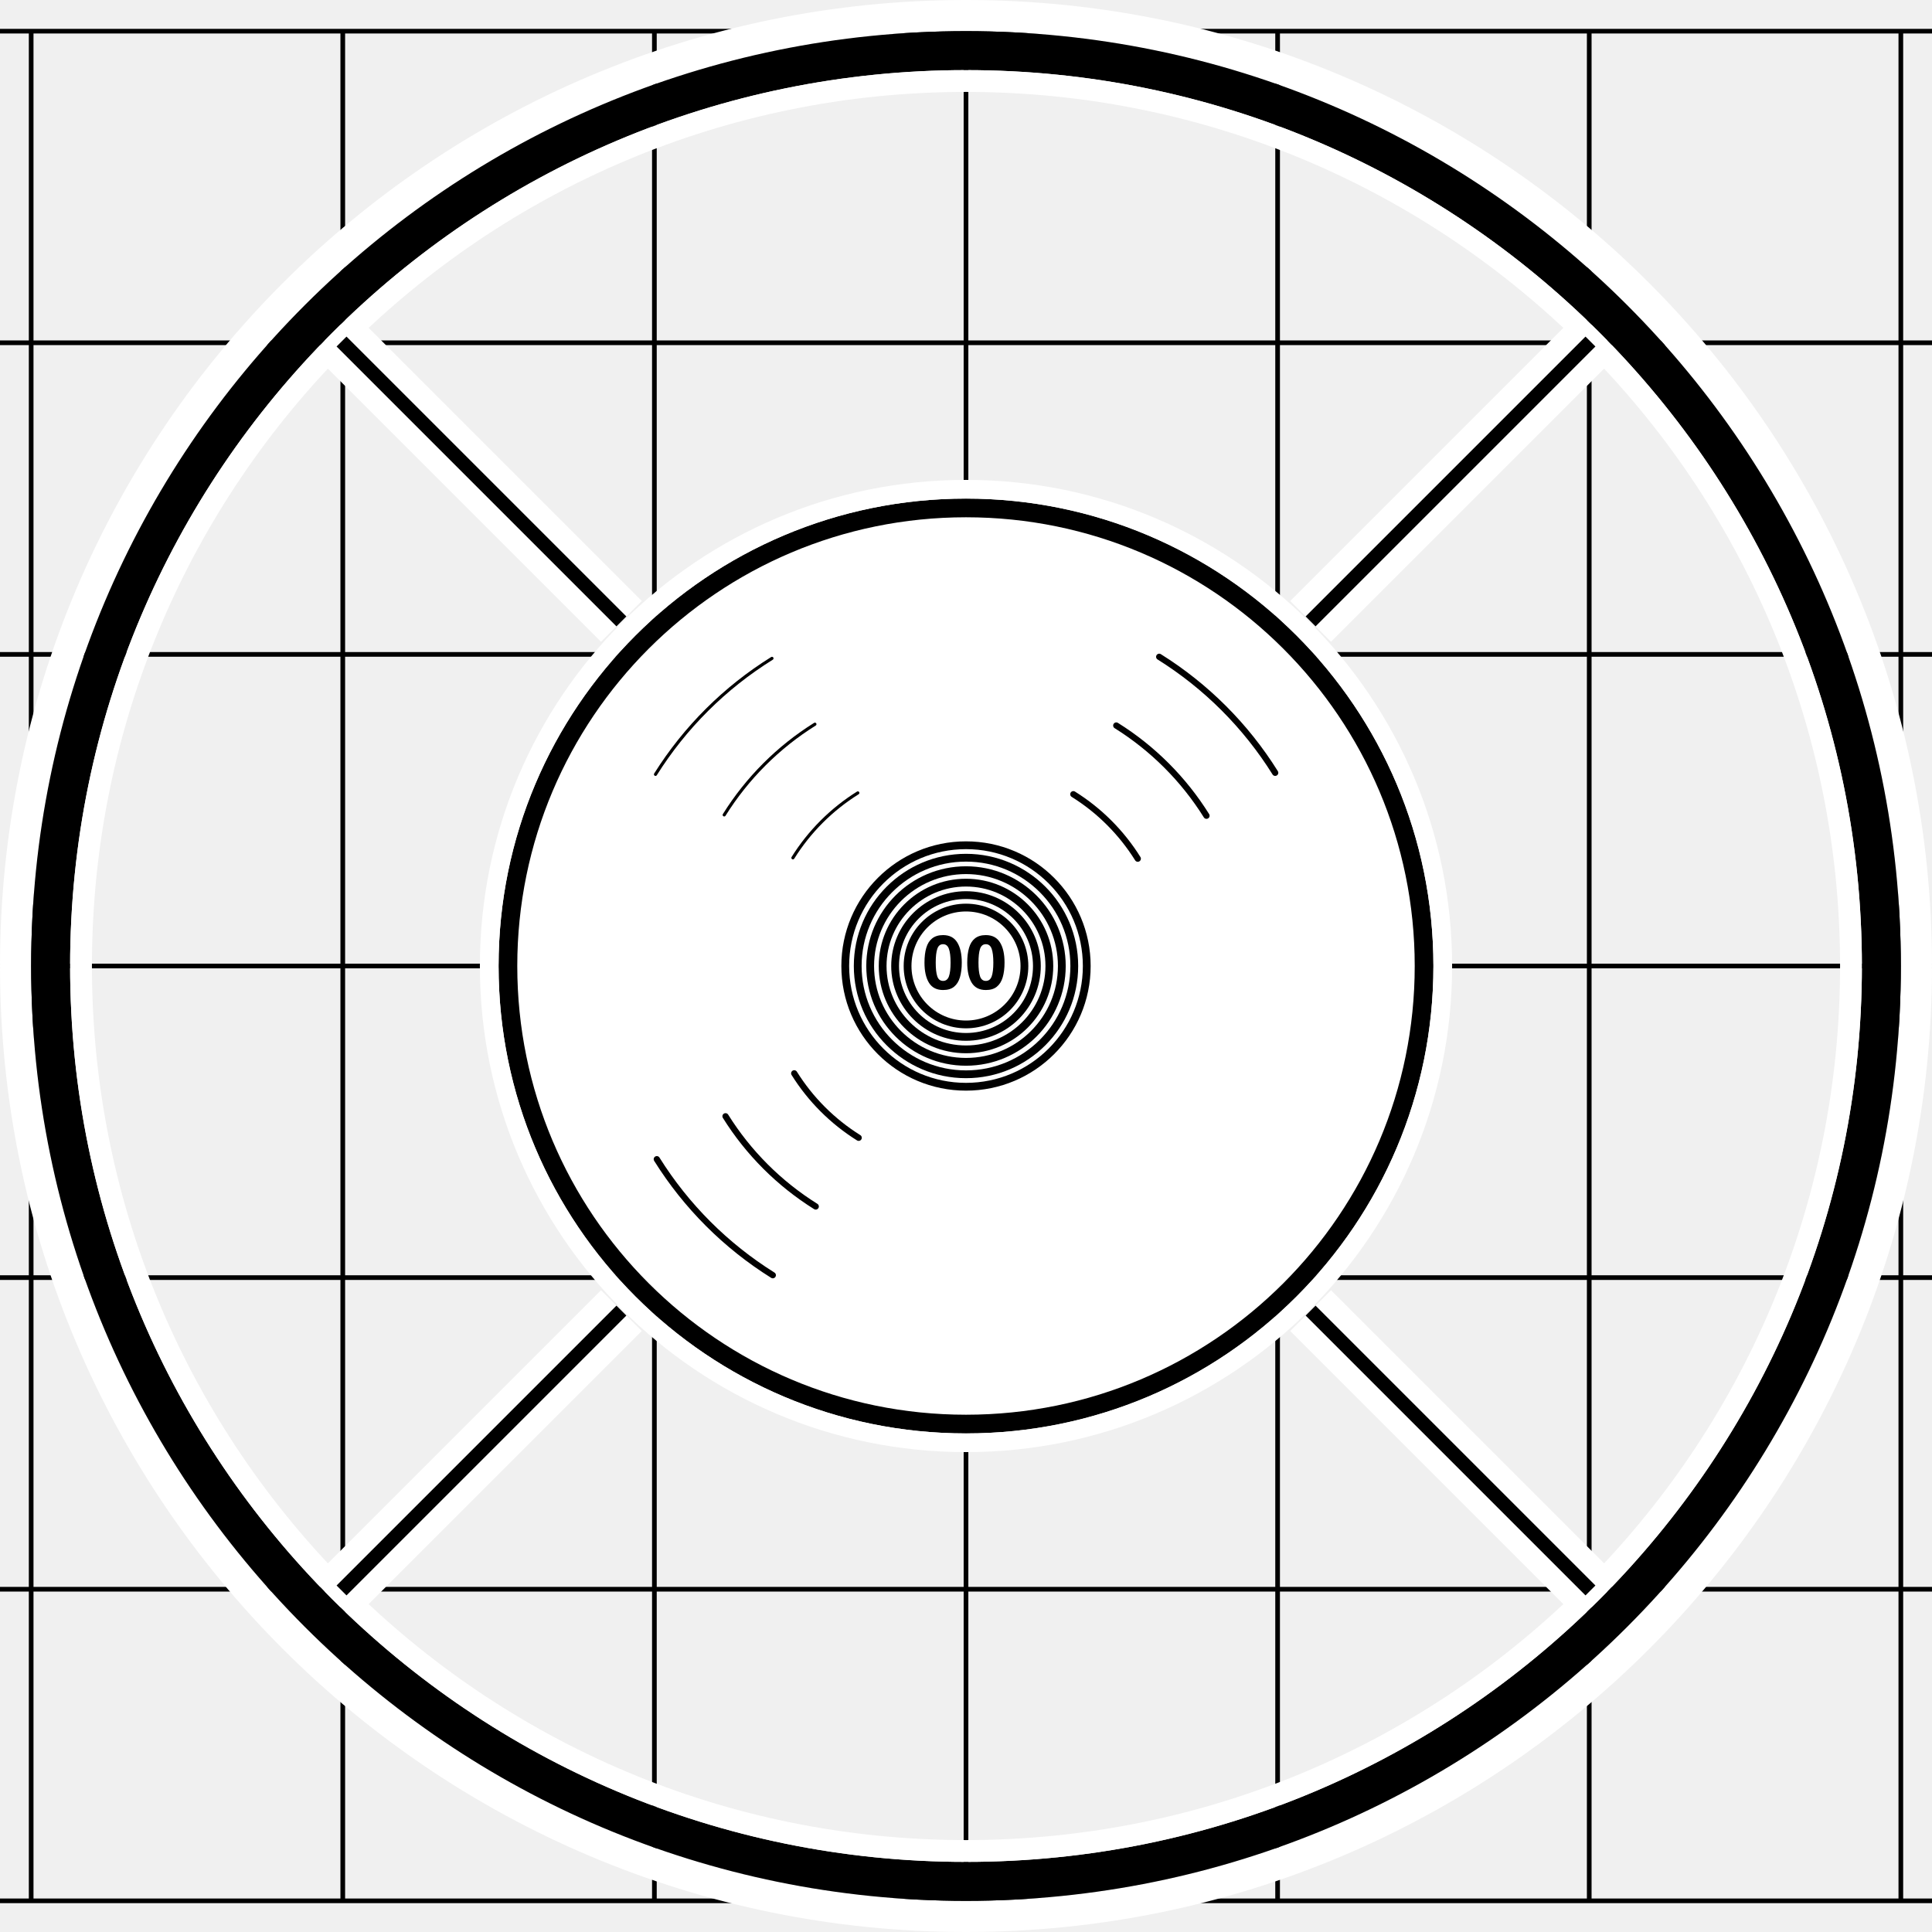
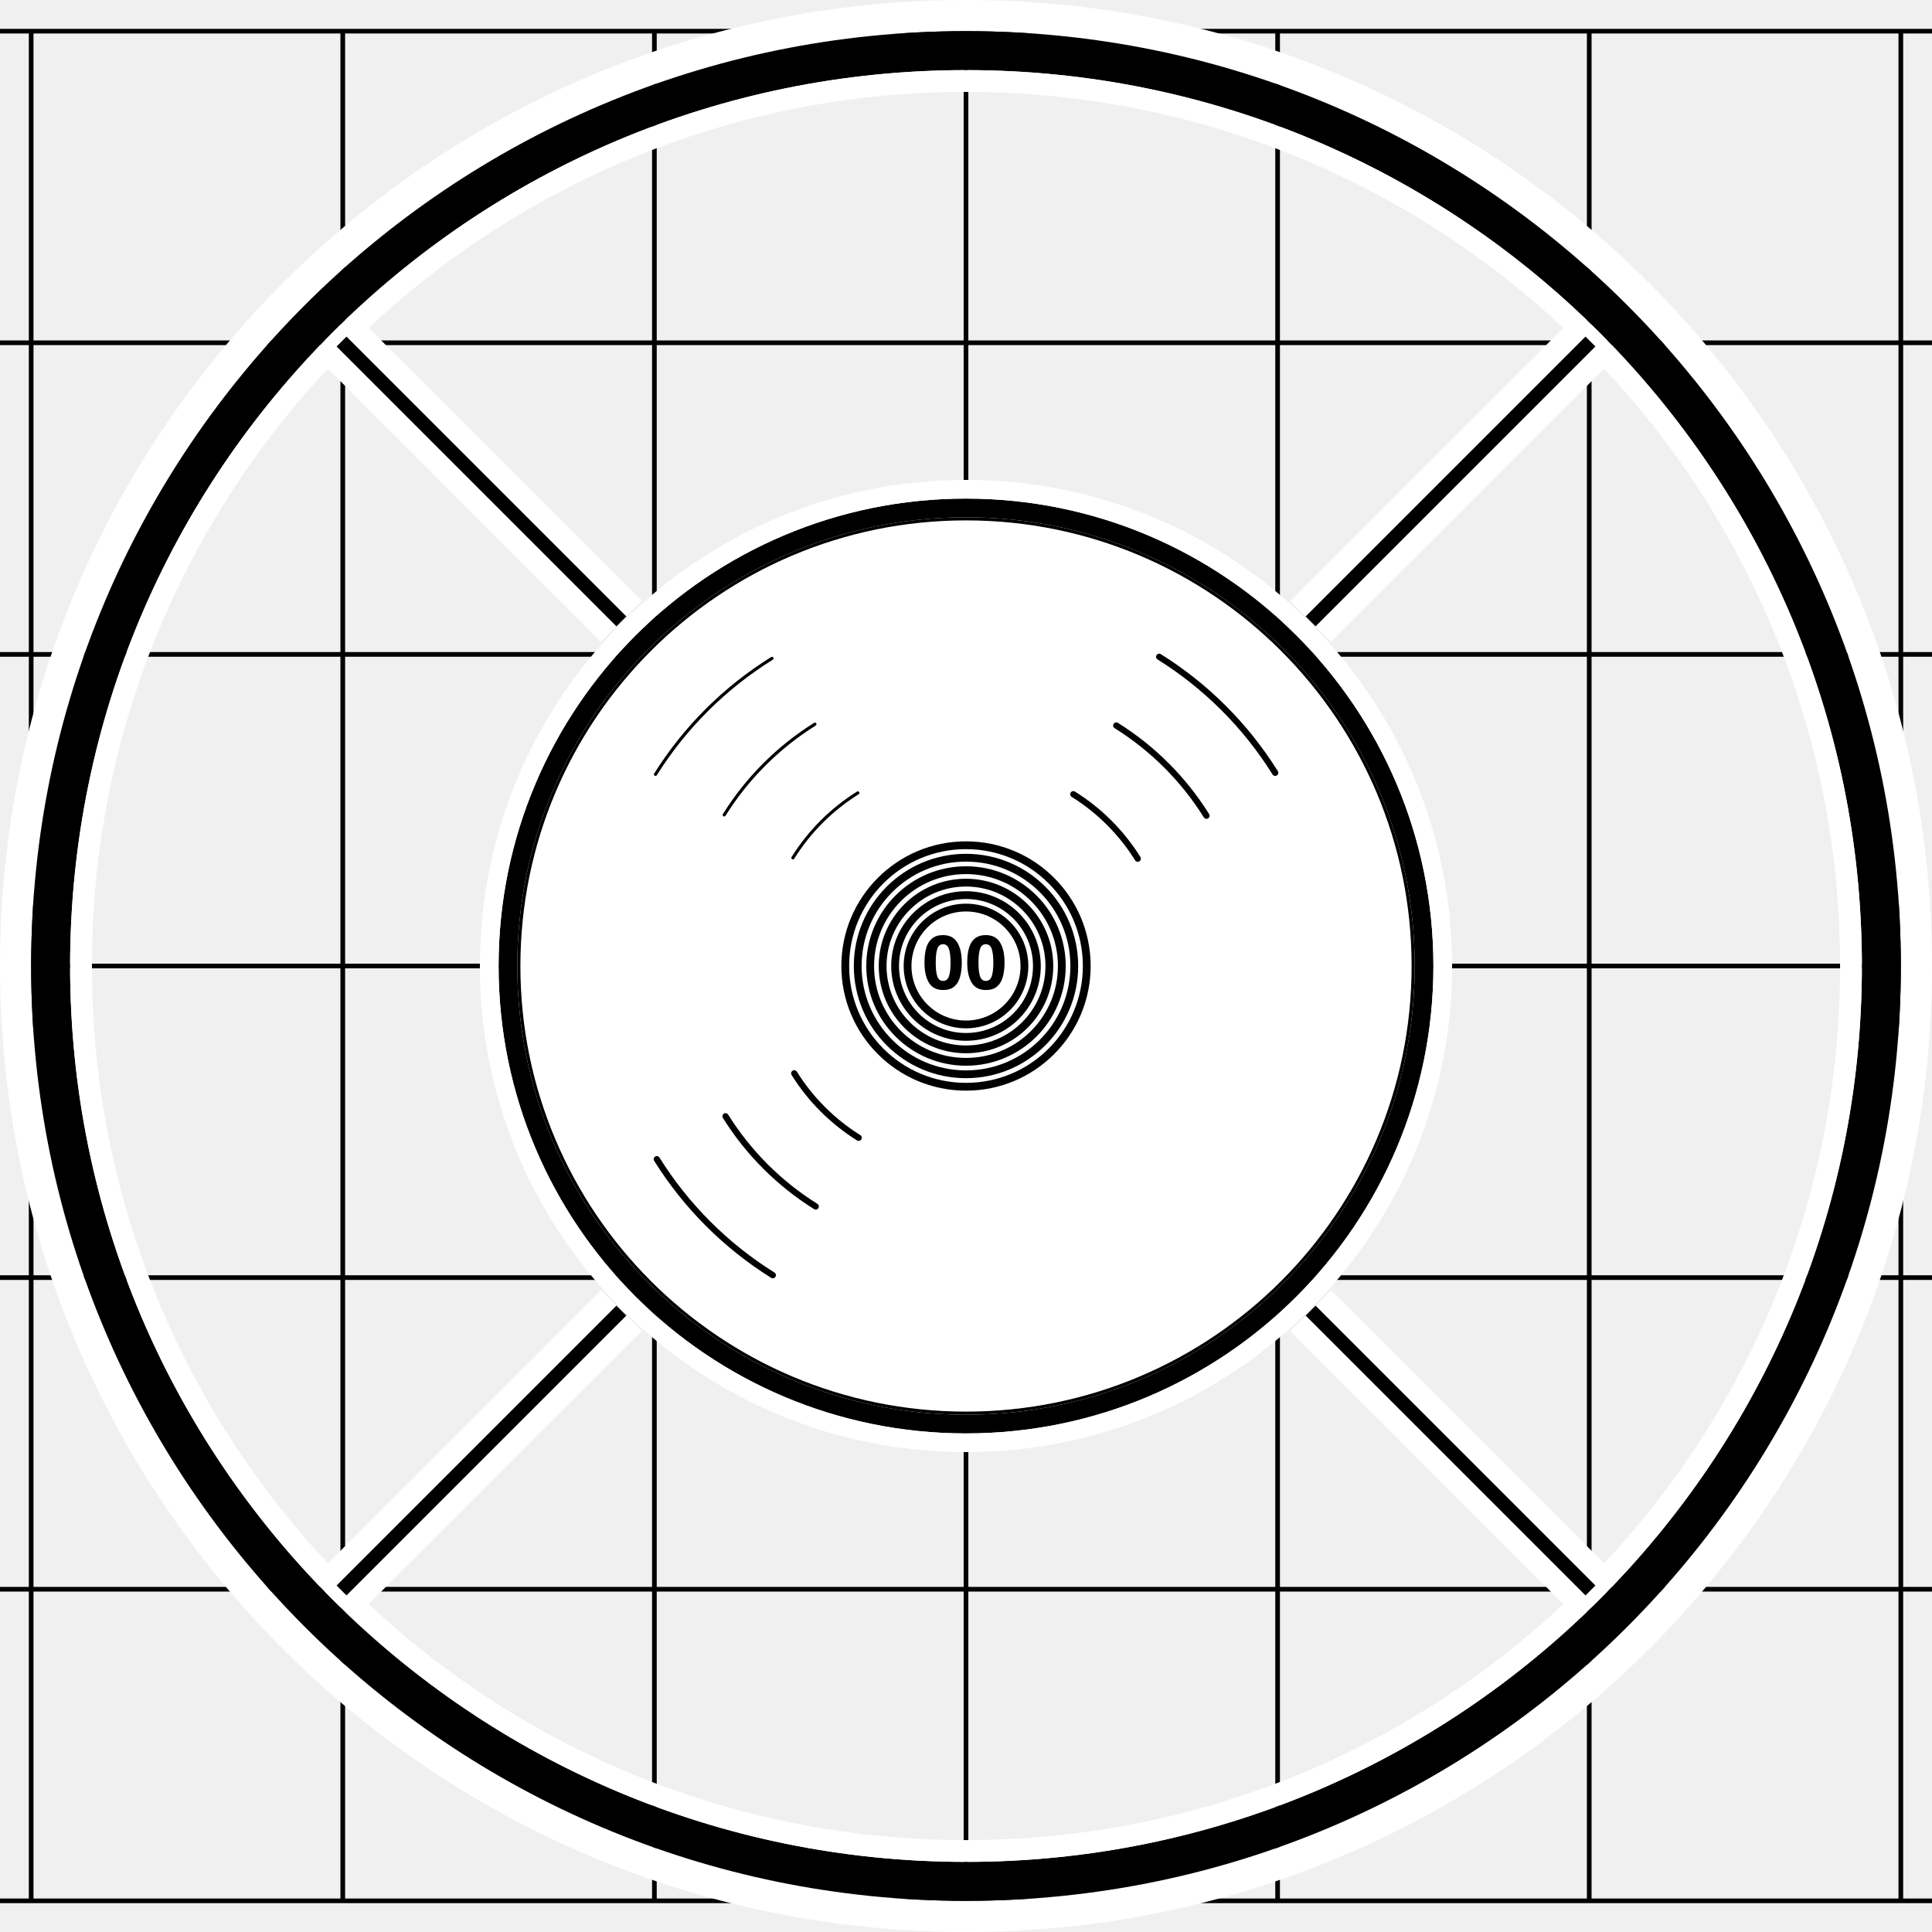
<svg xmlns="http://www.w3.org/2000/svg" id="svg8" version="1.1" viewBox="0 0 620 620" height="620mm" width="620mm">
  <defs id="defs2" />
  <g style="opacity:1" id="layer2">
    <g id="g17242" transform="matrix(0.3779527,0,0,3.779527,4.8580201e-7,9.999991)">
      <g id="g17226" />
      <g id="g17238">
        <path id="path17228" style="fill:none;stroke:#000000;stroke-width:0.397" d="M 0,26.458 H 26.458" />
        <path id="path17230" style="fill:none;stroke:#000000;stroke-width:0.397" d="M 0,52.917 H 26.458" />
        <path id="path17232" style="fill:none;stroke:#000000;stroke-width:0.397" d="M 0,79.375 H 26.458" />
        <path id="path17234" style="fill:none;stroke:#000000;stroke-width:0.397" d="M 0,105.833 H 26.458" />
        <path id="path17236" style="fill:none;stroke:#000000;stroke-width:0.397" d="M 0,132.292 H 26.458" />
      </g>
      <rect id="rect17240" y="0" x="0" width="26.458" style="fill:none;stroke:#000000;stroke-width:0" height="158.75" />
    </g>
    <g transform="matrix(0.3779527,0,0,3.779527,610,10.00002)" id="g17458">
      <g id="g17442" />
      <g id="g17454">
        <path d="M 0,26.458 H 26.458" style="fill:none;stroke:#000000;stroke-width:0.397" id="path17444" />
        <path d="M 0,52.917 H 26.458" style="fill:none;stroke:#000000;stroke-width:0.397" id="path17446" />
        <path d="M 0,79.375 H 26.458" style="fill:none;stroke:#000000;stroke-width:0.397" id="path17448" />
        <path d="M 0,105.833 H 26.458" style="fill:none;stroke:#000000;stroke-width:0.397" id="path17450" />
        <path d="M 0,132.292 H 26.458" style="fill:none;stroke:#000000;stroke-width:0.397" id="path17452" />
      </g>
      <rect height="158.75" style="fill:none;stroke:#000000;stroke-width:0" width="26.458" x="0" y="0" id="rect17456" />
    </g>
    <g id="g18052" transform="matrix(3.779527,0,0,3.779527,10,9.999979)">
      <g id="g18036">
        <path id="path18026" style="fill:none;stroke:#000000;stroke-width:0.397" d="M 26.458,0 V 158.75" />
        <path id="path18028" style="fill:none;stroke:#000000;stroke-width:0.397" d="M 52.917,0 V 158.75" />
        <path id="path18030" style="fill:none;stroke:#000000;stroke-width:0.397" d="M 79.375,0 V 158.75" />
        <path id="path18032" style="fill:none;stroke:#000000;stroke-width:0.397" d="M 105.833,0 V 158.75" />
        <path id="path18034" style="fill:none;stroke:#000000;stroke-width:0.397" d="M 132.292,0 V 158.75" />
      </g>
      <g id="g18048">
        <path id="path18038" style="fill:none;stroke:#000000;stroke-width:0.397" d="M 0,26.458 H 158.75" />
        <path id="path18040" style="fill:none;stroke:#000000;stroke-width:0.397" d="M 0,52.917 H 158.75" />
        <path id="path18042" style="fill:none;stroke:#000000;stroke-width:0.397" d="M 0,79.375 H 158.75" />
        <path id="path18044" style="fill:none;stroke:#000000;stroke-width:0.397" d="M 0,105.833 H 158.75" />
        <path id="path18046" style="fill:none;stroke:#000000;stroke-width:0.397" d="M 0,132.292 H 158.75" />
      </g>
      <rect id="rect18050" y="0" x="0" width="158.75" style="fill:none;stroke:#000000;stroke-width:0" height="158.75" />
    </g>
    <path style="fill:none;stroke:#000000;stroke-width:1.5;stroke-linecap:butt;stroke-linejoin:miter;stroke-miterlimit:4;stroke-dasharray:none;stroke-opacity:1" d="m 0,10 c 620,0 620,0 620,0" id="path18113" />
    <path id="path18117" d="m 0,610 c 620,0 620,0 620,0" style="fill:none;stroke:#000000;stroke-width:1.5;stroke-linecap:butt;stroke-linejoin:miter;stroke-miterlimit:4;stroke-dasharray:none;stroke-opacity:1" />
    <path style="fill:none;stroke:#000000;stroke-width:1.5;stroke-linecap:butt;stroke-linejoin:miter;stroke-miterlimit:4;stroke-dasharray:none;stroke-opacity:1" d="m 10,610 c 0,-600 0,-600 0,-600" id="path18119" />
    <path id="path18121" d="M 610,610 C 610,10 610,10 610,10" style="fill:none;stroke:#000000;stroke-width:1.5;stroke-linecap:butt;stroke-linejoin:miter;stroke-miterlimit:4;stroke-dasharray:none;stroke-opacity:1" />
  </g>
  <g style="opacity:1" id="layer1" transform="translate(-2.8823514e-8,323)">
    <circle style="opacity:1;fill:none;fill-opacity:1;fill-rule:nonzero;stroke:#ffffff;stroke-width:10;stroke-miterlimit:4;stroke-dasharray:none;stroke-opacity:1;paint-order:fill markers stroke" id="path18145" cx="310" cy="-13" r="305" />
    <circle cy="-13" cx="310" id="circle854" style="opacity:1;fill:none;fill-opacity:1;fill-rule:nonzero;stroke:#000000;stroke-width:12.5;stroke-miterlimit:4;stroke-dasharray:none;stroke-opacity:1;paint-order:fill markers stroke" r="293.75" />
    <circle cy="-13" cx="310" id="circle856" style="opacity:1;fill:none;fill-opacity:1;fill-rule:nonzero;stroke:#ffffff;stroke-width:7;stroke-miterlimit:4;stroke-dasharray:none;stroke-opacity:1;paint-order:fill markers stroke" r="284" />
    <circle style="opacity:1;fill:#ffffff;fill-opacity:1;fill-rule:nonzero;stroke:none;stroke-width:12.426;stroke-miterlimit:4;stroke-dasharray:none;stroke-opacity:1;paint-order:fill markers stroke" id="path996" cx="310" cy="-13" r="150" />
    <ellipse style="opacity:1;fill:none;fill-opacity:1;fill-rule:nonzero;stroke:#000000;stroke-width:6;stroke-miterlimit:4;stroke-dasharray:none;stroke-opacity:1;paint-order:fill markers stroke" id="circle998" cx="310" cy="-13" rx="147" ry="147" />
    <circle style="opacity:1;fill:none;fill-opacity:0;fill-rule:nonzero;stroke:#000000;stroke-width:2.5;stroke-miterlimit:4;stroke-dasharray:none;stroke-opacity:1;paint-order:fill markers stroke" id="path1056" cx="310" cy="-13" r="38.75" />
    <circle cy="-13" cx="310" id="circle4798" style="opacity:1;fill:none;fill-opacity:1;fill-rule:nonzero;stroke:#000000;stroke-width:2.5;stroke-miterlimit:4;stroke-dasharray:none;stroke-opacity:1;paint-order:fill markers stroke" r="18.75" />
    <text xml:space="preserve" style="font-style:normal;font-variant:normal;font-weight:bold;font-stretch:normal;font-size:23.989px;line-height:1000;font-family:'Tlwg Typewriter';-inkscape-font-specification:'Tlwg Typewriter Bold';letter-spacing:0px;word-spacing:0px;fill:#000000;fill-opacity:1;stroke:none;stroke-width:0.265" x="295.815" y="-5.527" id="text5031">
      <tspan id="tspan5029" x="295.815" y="-5.527" style="font-style:normal;font-variant:normal;font-weight:bold;font-stretch:normal;font-size:23.989px;font-family:'Tlwg Typewriter';-inkscape-font-specification:'Tlwg Typewriter Bold';stroke-width:0.265">00</tspan>
    </text>
    <circle r="22.75" style="opacity:1;fill:none;fill-opacity:1;fill-rule:nonzero;stroke:#000000;stroke-width:2.5;stroke-miterlimit:4;stroke-dasharray:none;stroke-opacity:1;paint-order:fill markers stroke" id="circle981" cx="310" cy="-13" />
    <circle cy="-13" cx="310" id="circle983" style="opacity:1;fill:none;fill-opacity:1;fill-rule:nonzero;stroke:#000000;stroke-width:2.5;stroke-miterlimit:4;stroke-dasharray:none;stroke-opacity:1;paint-order:fill markers stroke" r="26.75" />
    <circle r="30.75" style="opacity:1;fill:none;fill-opacity:1;fill-rule:nonzero;stroke:#000000;stroke-width:2.5;stroke-miterlimit:4;stroke-dasharray:none;stroke-opacity:1;paint-order:fill markers stroke" id="circle985" cx="310" cy="-13" />
    <circle cy="-13" cx="310" id="circle987" style="opacity:1;fill:none;fill-opacity:1;fill-rule:nonzero;stroke:#000000;stroke-width:2.5;stroke-miterlimit:4;stroke-dasharray:none;stroke-opacity:1;paint-order:fill markers stroke" r="34.75" />
    <circle r="153" cy="-13" cx="310" id="circle1047" style="opacity:1;fill:none;fill-opacity:1;fill-rule:nonzero;stroke:#ffffff;stroke-width:6;stroke-miterlimit:4;stroke-dasharray:none;stroke-opacity:1;paint-order:fill markers stroke" />
    <path style="fill:none;stroke:#ffffff;stroke-width:18.5;stroke-linecap:butt;stroke-linejoin:miter;stroke-miterlimit:4;stroke-dasharray:none;stroke-opacity:1" d="m 420.591,-123.591 c 86.906,-86.906 89.803,-89.803 89.803,-89.803" id="path4920" />
    <path style="fill:#060000;fill-opacity:1;stroke:#000000;stroke-width:4.5;stroke-linecap:butt;stroke-linejoin:miter;stroke-miterlimit:4;stroke-dasharray:none;stroke-opacity:1" d="m 420.591,-123.591 89.803,-89.803" id="path4918" />
    <path id="path4943" d="m 199.409,-123.591 c -86.906,-86.906 -89.803,-89.803 -89.803,-89.803" style="fill:none;stroke:#ffffff;stroke-width:18.5;stroke-linecap:butt;stroke-linejoin:miter;stroke-miterlimit:4;stroke-dasharray:none;stroke-opacity:1" />
    <path id="path4941" d="m 199.409,-123.591 -89.803,-89.803" style="fill:#060000;fill-opacity:1;stroke:#000000;stroke-width:4.5;stroke-linecap:butt;stroke-linejoin:miter;stroke-miterlimit:4;stroke-dasharray:none;stroke-opacity:1" />
    <path id="path4949" d="m 109.606,187.394 c 86.906,-86.906 89.803,-89.803 89.803,-89.803" style="fill:none;stroke:#ffffff;stroke-width:18.5;stroke-linecap:butt;stroke-linejoin:miter;stroke-miterlimit:4;stroke-dasharray:none;stroke-opacity:1" />
    <path style="fill:#060000;fill-opacity:1;stroke:#000000;stroke-width:4.5;stroke-linecap:butt;stroke-linejoin:miter;stroke-miterlimit:4;stroke-dasharray:none;stroke-opacity:1" d="m 199.409,97.591 -89.803,89.803" id="path4945" />
    <path id="path4953" d="M 510.394,187.394 C 423.488,100.488 420.591,97.591 420.591,97.591" style="fill:none;stroke:#ffffff;stroke-width:18.5;stroke-linecap:butt;stroke-linejoin:miter;stroke-miterlimit:4;stroke-dasharray:none;stroke-opacity:1" />
    <path id="path4951" d="M 510.394,187.394 420.591,97.591" style="fill:#060000;fill-opacity:1;stroke:#000000;stroke-width:4.5;stroke-linecap:butt;stroke-linejoin:miter;stroke-miterlimit:4;stroke-dasharray:none;stroke-opacity:1" />
    <path style="opacity:1;fill:none;fill-opacity:1;fill-rule:nonzero;stroke:#010000;stroke-width:2;stroke-linecap:round;stroke-linejoin:miter;stroke-miterlimit:4;stroke-dasharray:none;stroke-dashoffset:0;stroke-opacity:1;paint-order:markers stroke fill" id="path5229" d="m 358.223,-90.172 a 91,91 0 0 1 28.95,28.95" />
    <path id="circle5231" style="opacity:1;fill:none;fill-opacity:1;fill-rule:nonzero;stroke:#010000;stroke-width:2;stroke-linecap:round;stroke-linejoin:miter;stroke-miterlimit:4;stroke-dasharray:none;stroke-dashoffset:0;stroke-opacity:1;paint-order:markers stroke fill" d="m 344.445,-68.123 a 65,65 0 0 1 20.678,20.678" />
    <path id="circle5233" style="opacity:1;fill:none;fill-opacity:1;fill-rule:nonzero;stroke:#010000;stroke-width:2;stroke-linecap:round;stroke-linejoin:miter;stroke-miterlimit:4;stroke-dasharray:none;stroke-dashoffset:0;stroke-opacity:1;paint-order:markers stroke fill" d="m 372.001,-112.222 a 117,117 0 0 1 37.221,37.221" />
    <path d="M 275.555,42.123 A 65,65 0 0 1 254.877,21.445" style="opacity:1;fill:none;fill-opacity:1;fill-rule:nonzero;stroke:#010000;stroke-width:2;stroke-linecap:round;stroke-linejoin:miter;stroke-miterlimit:4;stroke-dasharray:none;stroke-dashoffset:0;stroke-opacity:1;paint-order:markers stroke fill" id="path70" />
    <path d="M 261.777,64.172 A 91,91 0 0 1 232.828,35.223" id="path72" style="opacity:1;fill:none;fill-opacity:1;fill-rule:nonzero;stroke:#010000;stroke-width:2;stroke-linecap:round;stroke-linejoin:miter;stroke-miterlimit:4;stroke-dasharray:none;stroke-dashoffset:0;stroke-opacity:1;paint-order:markers stroke fill" />
    <path d="M 247.999,86.222 A 117,117 0 0 1 210.778,49.001" style="opacity:1;fill:none;fill-opacity:1;fill-rule:nonzero;stroke:#010000;stroke-width:2;stroke-linecap:round;stroke-linejoin:miter;stroke-miterlimit:4;stroke-dasharray:none;stroke-dashoffset:0;stroke-opacity:1;paint-order:markers stroke fill" id="path74" />
    <path style="opacity:1;fill:none;fill-opacity:1;fill-rule:nonzero;stroke:#010000;stroke-width:1;stroke-linecap:round;stroke-linejoin:miter;stroke-miterlimit:4;stroke-dasharray:none;stroke-dashoffset:0;stroke-opacity:1;paint-order:markers stroke fill" id="path3349" d="M 254.453,-47.71 A 65.5,65.5 0 0 1 275.29,-68.547" />
    <path id="path3351" style="opacity:1;fill:none;fill-opacity:1;fill-rule:nonzero;stroke:#010000;stroke-width:1;stroke-linecap:round;stroke-linejoin:miter;stroke-miterlimit:4;stroke-dasharray:none;stroke-dashoffset:0;stroke-opacity:1;paint-order:markers stroke fill" d="M 232.404,-61.488 A 91.5,91.5 0 0 1 261.512,-90.596" />
    <path style="opacity:1;fill:none;fill-opacity:1;fill-rule:nonzero;stroke:#010000;stroke-width:1;stroke-linecap:round;stroke-linejoin:miter;stroke-miterlimit:4;stroke-dasharray:none;stroke-dashoffset:0;stroke-opacity:1;paint-order:markers stroke fill" id="path3353" d="m 210.354,-74.501 a 117.5,117 0 0 1 37.38,-37.221" />
+     <circle id="path957" style="opacity:1;fill:none;fill-opacity:1;fill-rule:nonzero;stroke:#010000;stroke-width:1;stroke-linecap:round;stroke-linejoin:miter;stroke-miterlimit:4;stroke-dasharray:none;stroke-dashoffset:0;stroke-opacity:1;paint-order:markers stroke fill" cx="310" cy="-13" r="143.5" />
  </g>
</svg>
